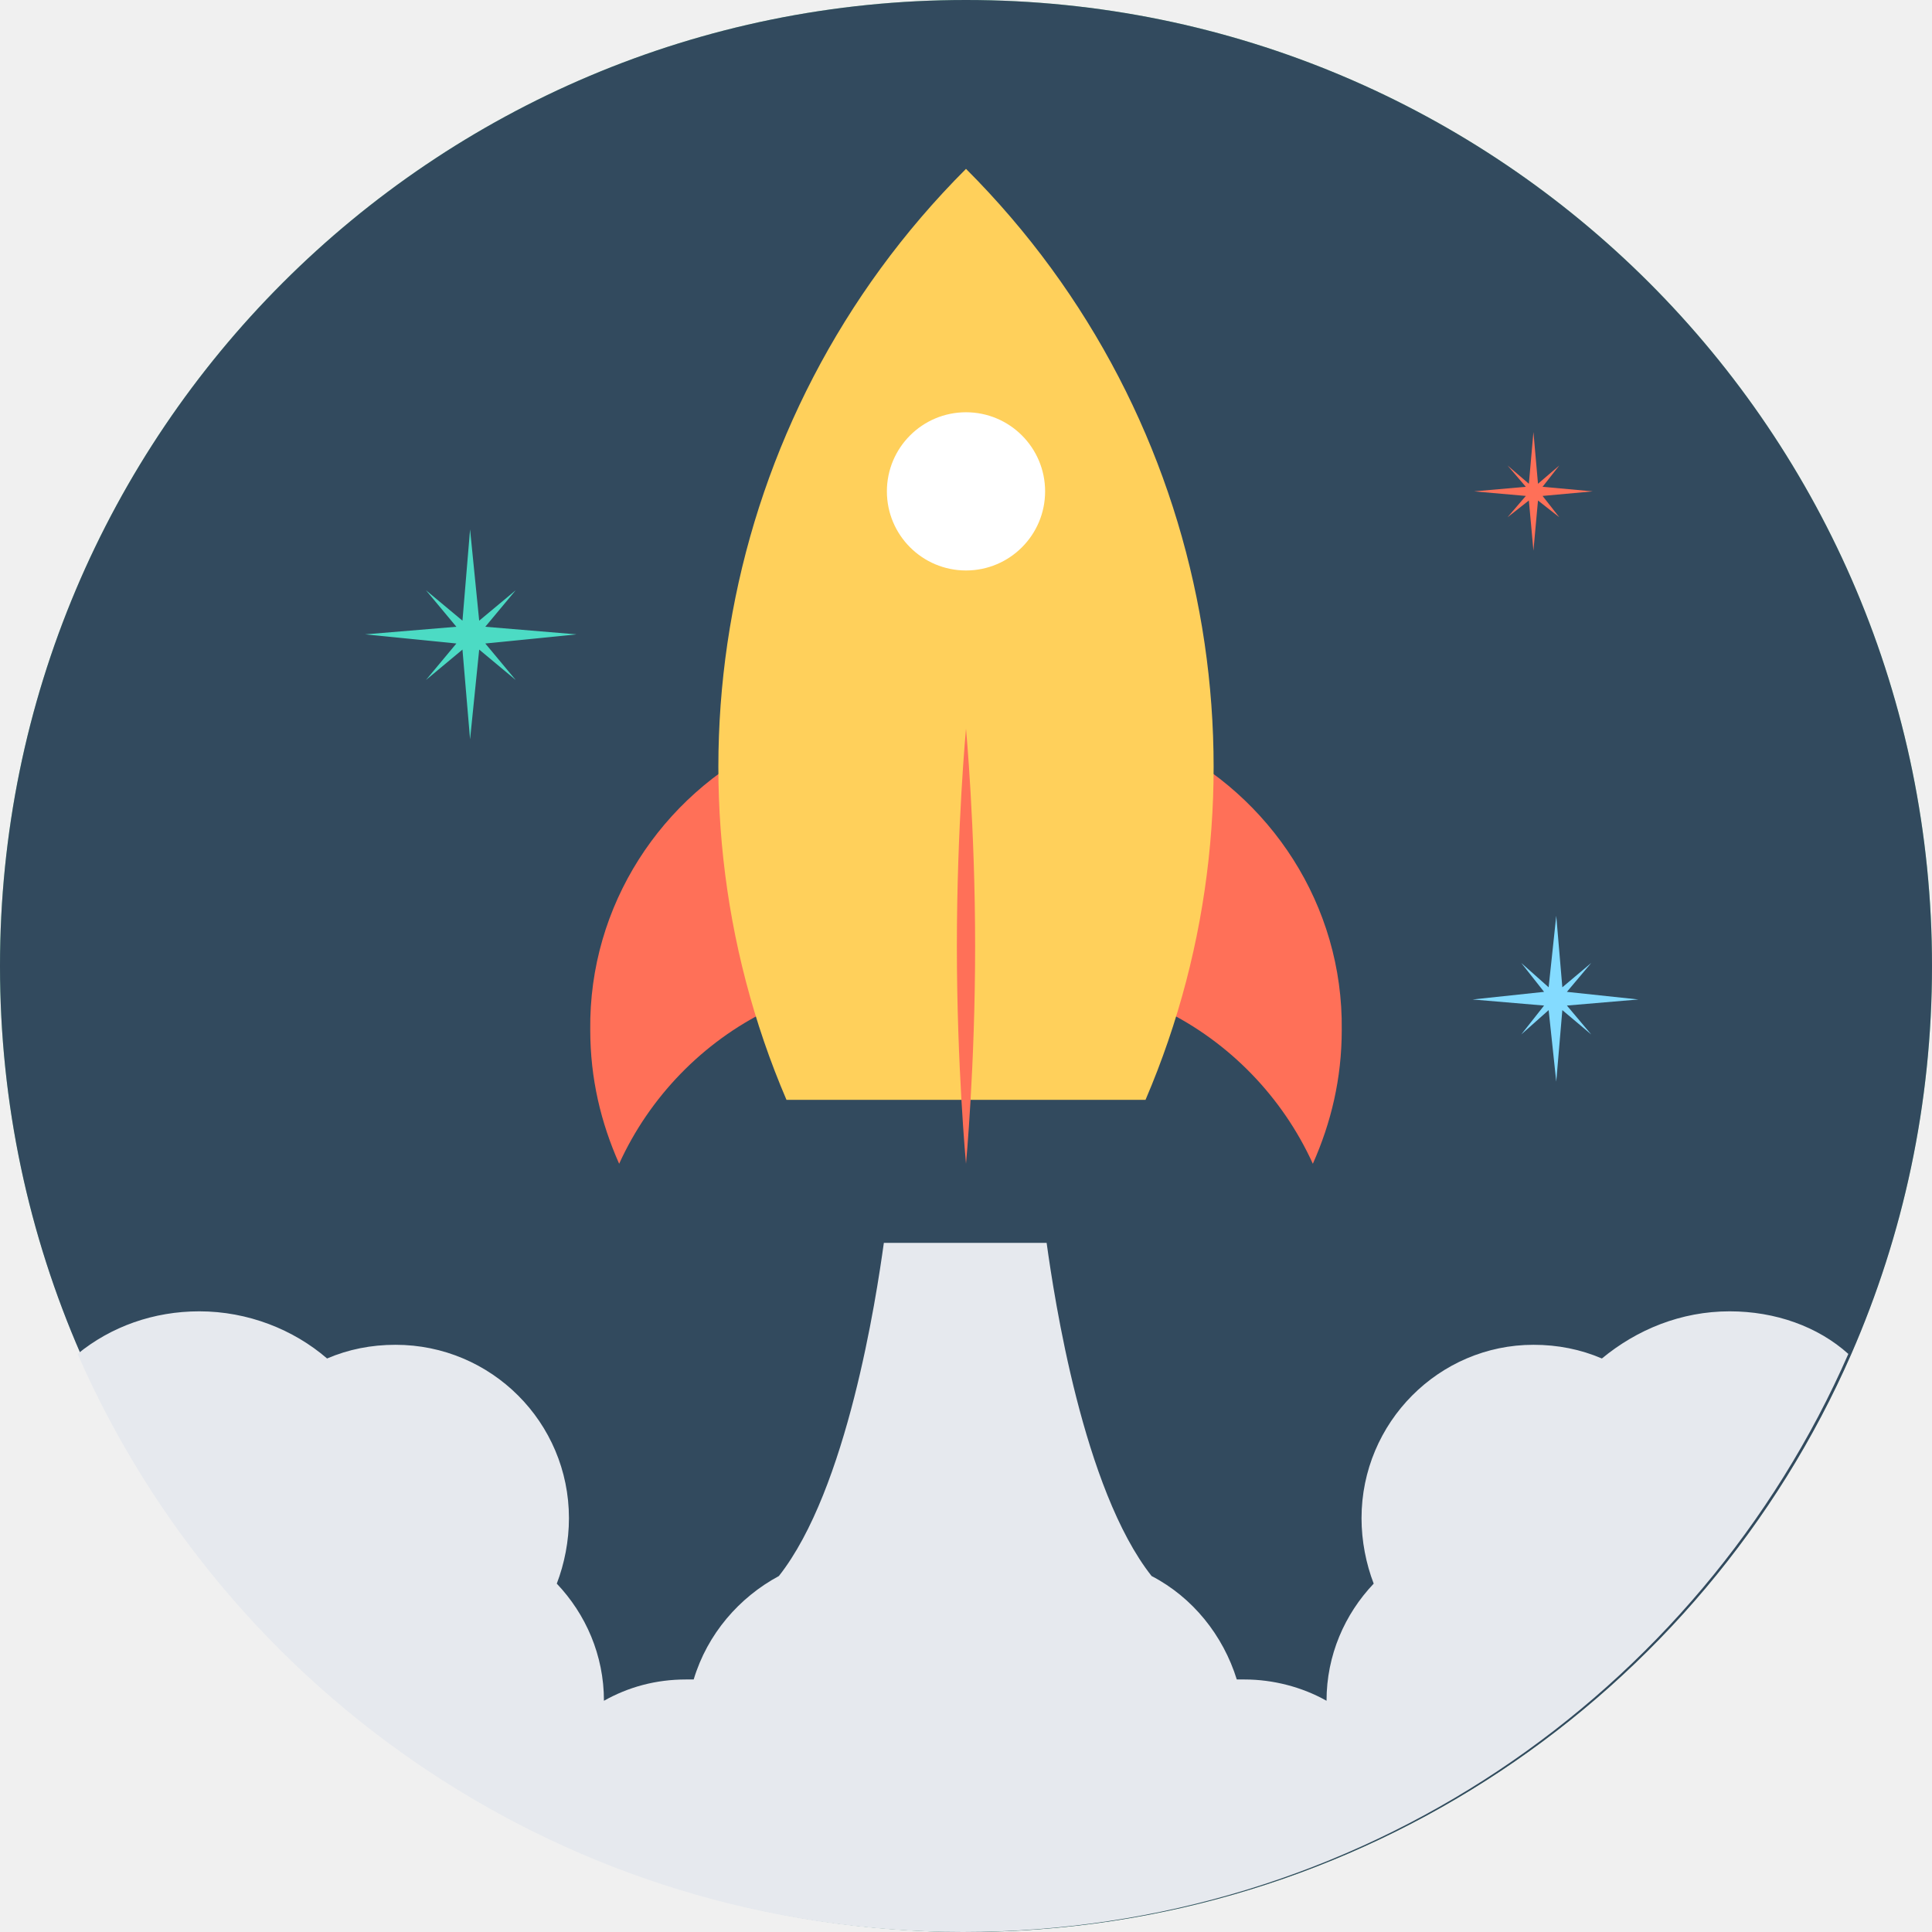
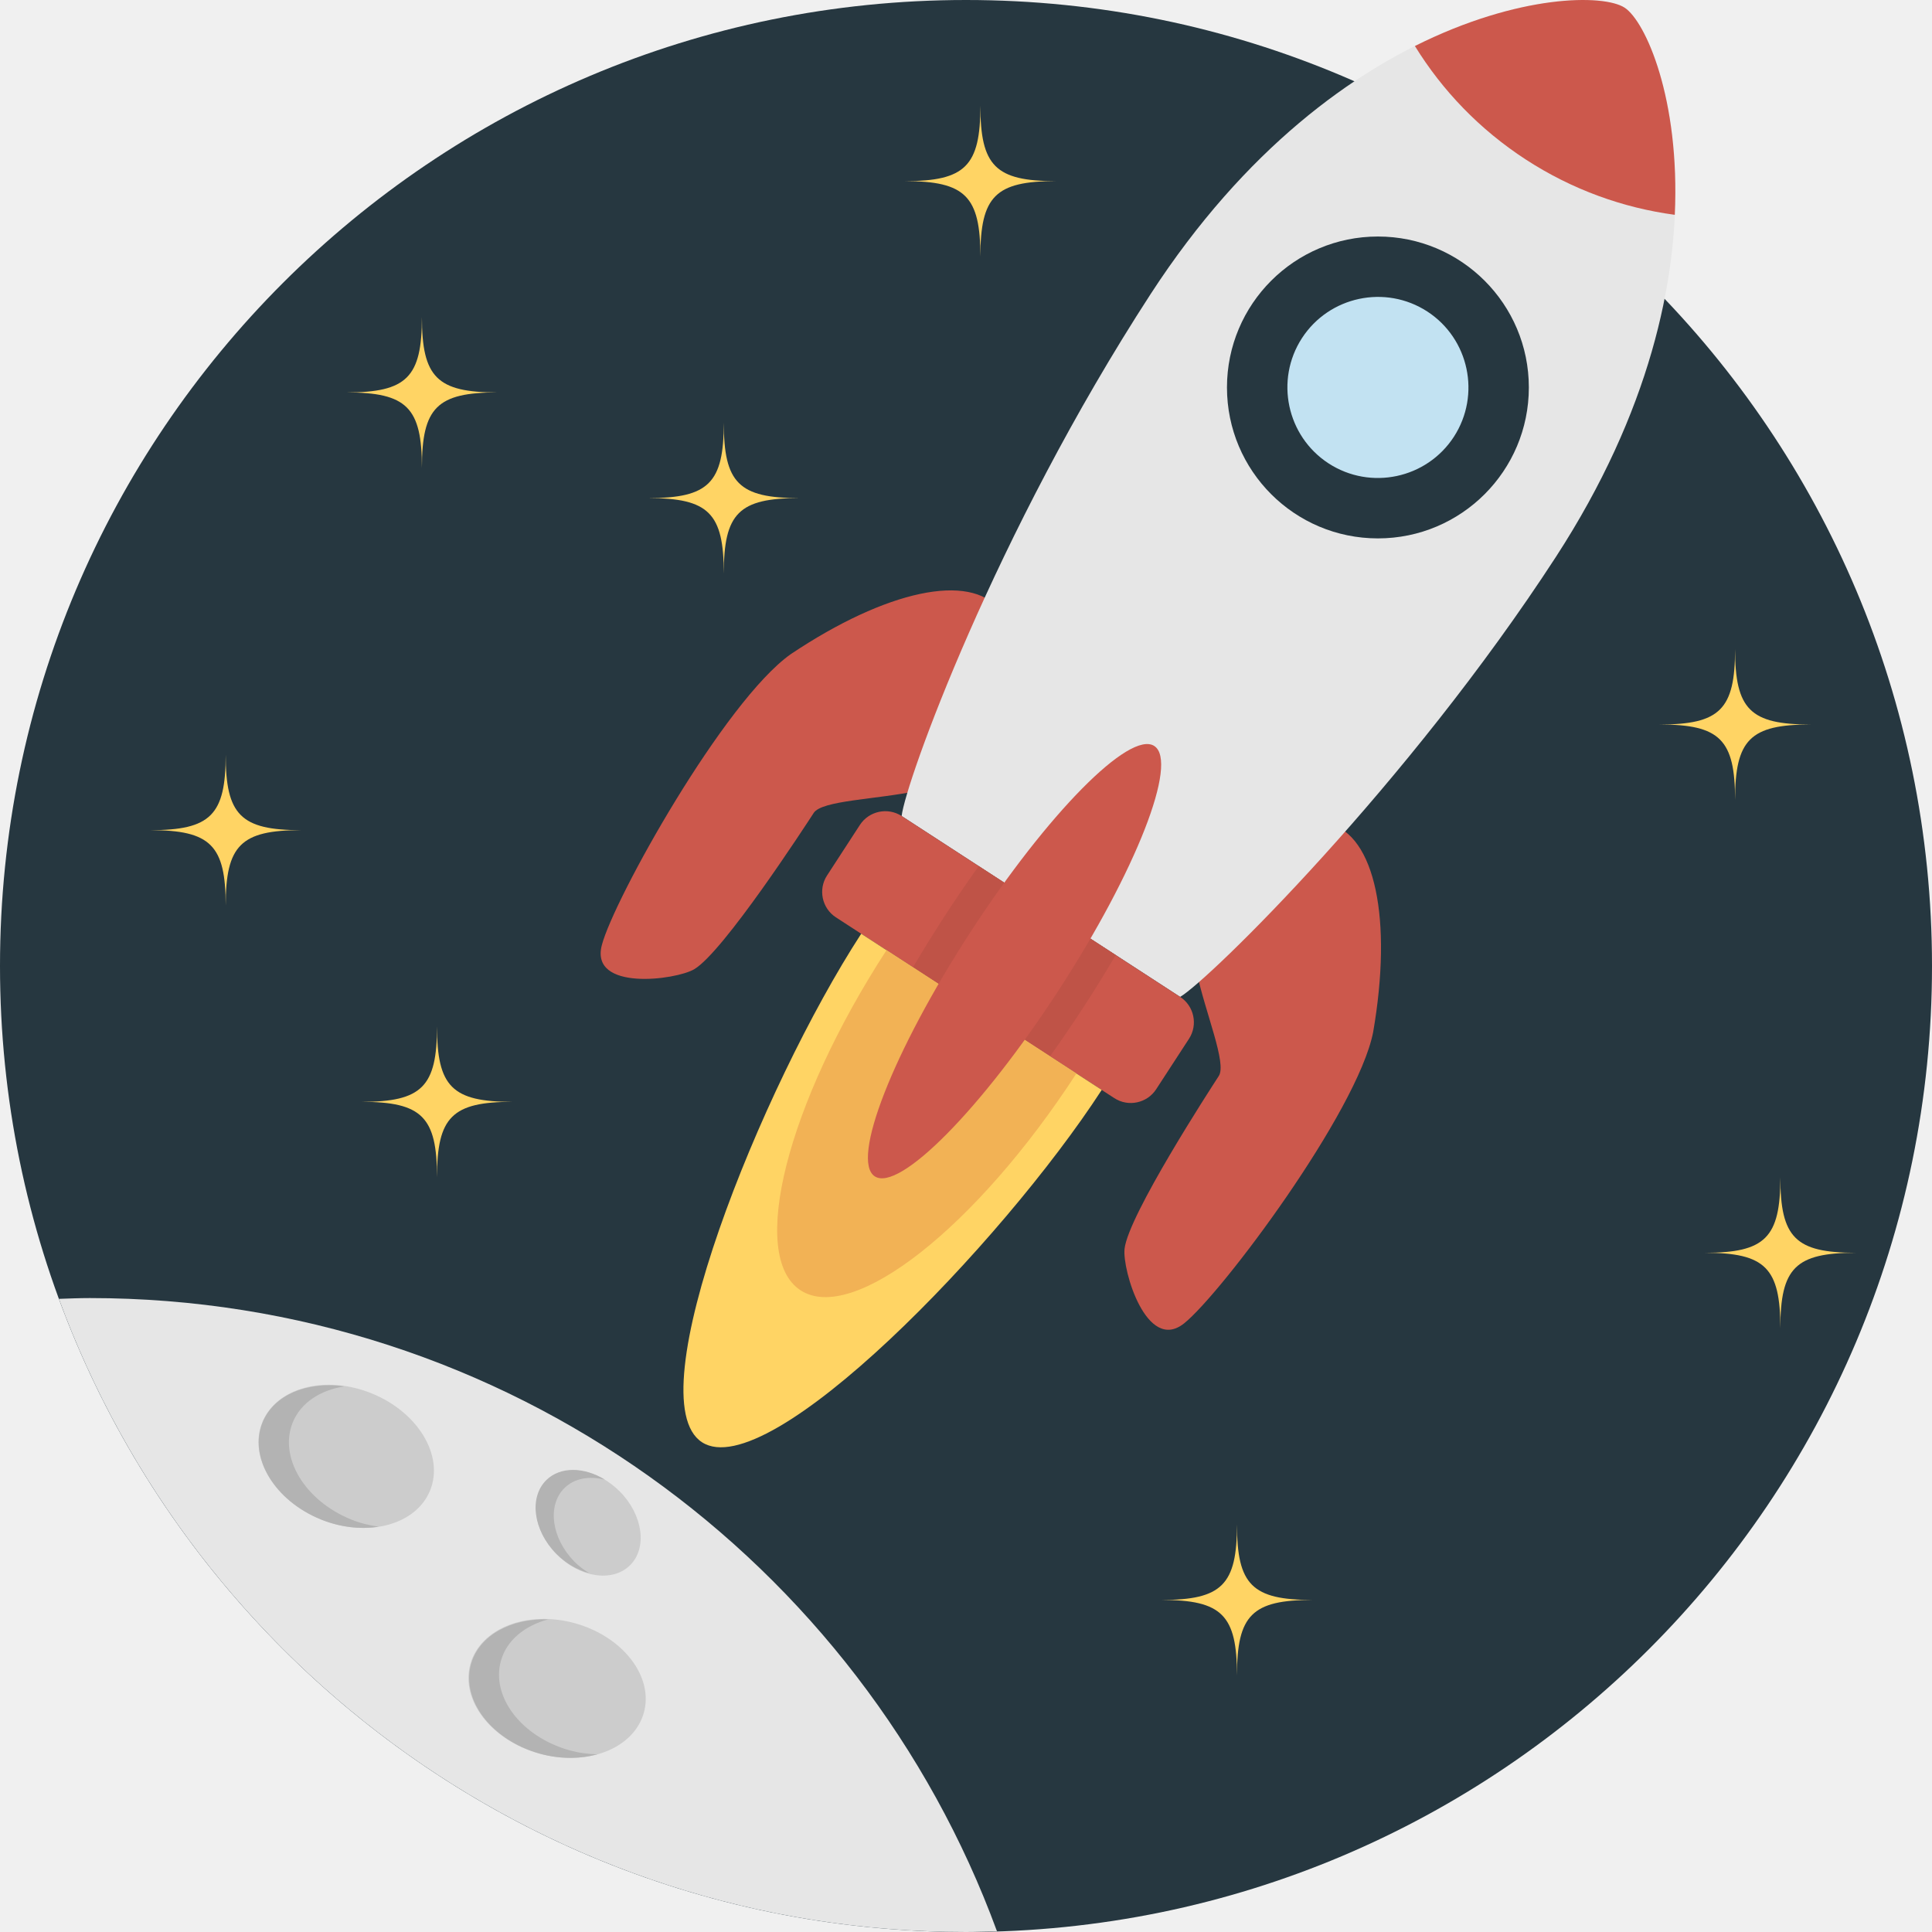
- <svg xmlns="http://www.w3.org/2000/svg" height="800px" width="800px" version="1.1" id="Layer_1" viewBox="0 0 508 508" xml:space="preserve">
-   <path style="fill:#90DFAA;" d="M508,254c0,140.4-113.6,254-254,254S0,394.4,0,254S113.6,0,254,0S508,113.6,508,254z" />
-   <path style="fill:#324A5E;" d="M508,254c0,36.4-7.6,70.8-21.2,102C447.6,445.6,358,508,254,508S60.4,445.6,21.2,356  C7.6,324.8,0,290.4,0,254C0,113.6,113.6,0,254,0S508,113.6,508,254z" />
+ <svg xmlns="http://www.w3.org/2000/svg" height="800px" width="800px" version="1.1" id="Layer_1" viewBox="0 0 512 512" xml:space="preserve">
+   <circle style="fill:#263740;" cx="256" cy="256" r="256" />
+   <path style="fill:#E6E6E6;" d="M15.608,344.208C51.556,442.132,145.616,512,256,512c2.752,0,5.472-0.12,8.204-0.208  C228.256,413.868,134.196,344,23.812,344C21.064,344,18.34,344.12,15.608,344.208z" />
  <g>
-     <path style="fill:#FF7058;" d="M306,195.6v70c17.2,8.4,31.2,22.8,39.2,40.4c4.8-10.8,7.6-22.4,7.6-35.2   C353.2,238,334,209.2,306,195.6z" />
-     <path style="fill:#FF7058;" d="M202,195.6v70c-17.2,8.4-31.2,22.8-39.2,40.4c-4.8-10.8-7.6-22.4-7.6-35.2   C154.8,238,174,209.2,202,195.6z" />
+     <path style="fill:#CC584C;" d="M264.916,161.58c-7.884-9.888-30.012-5.18-55.332,11.76c-17.596,12.416-46.92,64.916-50.1,77.16   c-3.18,12.244,19.608,9.228,24.484,6.36c7.716-4.532,29.5-38.08,31.676-41.428c2.18-3.352,16.596-3.532,27.668-5.884   C246.484,197.304,260.564,168.288,264.916,161.58z" />
+     <path style="fill:#CC584C;" d="M352.136,218.228c12.248,3.176,16.948,25.308,11.76,55.328   c-4.192,21.128-40.224,69.272-50.104,77.156c-9.896,7.896-16.404-14.156-15.772-19.768c1.004-8.9,22.788-42.436,24.968-45.792   c2.18-3.352-3.528-16.596-5.888-27.664C326.996,249.588,347.78,224.932,352.136,218.228z" />
  </g>
-   <path style="fill:#FFD05B;" d="M301.2,289.2C336,208,320,110.4,254,44.4l0,0l0,0c-66,66-82,163.6-47.2,244.8H301.2z" />
-   <path style="fill:#FF7058;" d="M256.4,248.8c0,31.6-2.4,57.2-2.4,57.2s-2.4-25.6-2.4-57.2s2.4-57.2,2.4-57.2  S256.4,217.2,256.4,248.8z" />
-   <circle style="fill:#FFFFFF;" cx="254" cy="129.2" r="20.8" />
-   <path style="fill:#E6E9EE;" d="M454.8,344.8c-12.8,0-24.4,4.8-33.6,12.4c-5.6-2.4-11.6-3.6-18-3.6c-24.8,0-45.2,20.4-45.2,45.6  c0,6,1.2,12,3.2,17.2c-7.6,8-12.4,18.8-12.4,30.8c-6.4-3.6-14-5.6-21.6-5.6c-0.8,0-1.2,0-2,0c-3.6-11.6-11.6-21.6-22.4-27.2  c-18-22.8-25.6-73.2-27.6-87.6h-42.8c-2,14.4-9.6,64.8-27.6,87.6c-10.4,5.6-18.8,15.2-22.4,27.2c-0.8,0-1.2,0-2,0  c-8,0-15.2,2-21.6,5.6c0-12-4.8-22.8-12.4-30.8c2-5.2,3.2-11.2,3.2-17.2c0-25.2-20.4-45.6-45.6-45.6c-6.4,0-12.4,1.2-18,3.6  c-8.8-7.6-20.8-12.4-33.6-12.4c-12,0-23.2,4-32,11.2c39.2,89.6,128.8,152,232.8,152S446.8,445.6,486,356  C478,348.8,466.8,344.8,454.8,344.8z" />
-   <polygon style="fill:#FF7058;" points="405.6,130.4 418.8,129.2 405.6,128 410,122.4 404.4,127.2 403.2,113.6 402,127.2   396.4,122.4 401.2,128 387.6,129.2 401.2,130.4 396.4,136 402,131.6 403.2,144.8 404.4,131.6 410,136 " />
-   <polygon style="fill:#4CDBC4;" points="127.6,169.2 151.6,166.8 127.6,164.8 135.6,155.2 126,163.2 123.6,139.2 121.6,163.2   112,155.2 120,164.8 96,166.8 120,169.2 112,178.8 121.6,170.8 123.6,194.4 126,170.8 135.6,178.8 " />
-   <polygon style="fill:#84DBFF;" points="412,264.4 430.8,262.8 412,260.8 418.4,253.2 410.8,259.6 409.2,240.8 407.2,259.6   400,253.2 406,260.8 387.2,262.8 406,264.4 400,272 407.2,265.6 409.2,284.4 410.8,265.6 418.4,272 " />
+   <path style="fill:#E6E6E6;" d="M430.532,2.04c-10.072-6.536-75.46-1.304-125.58,75.852c-41.392,63.744-65.004,129.48-66.008,138.368  c10.068,6.544,36.904,23.964,36.904,23.964s26.84,17.424,36.904,23.96c7.72-4.528,60.344-56.2,99.568-116.584  C462.416,70.436,440.584,8.58,430.532,2.04z" />
+   <circle style="fill:#263740;" cx="365.16" cy="102.68" r="40" />
+   <path style="fill:#C2E2F2;" d="M352.092,122.808c-11.092-7.216-14.26-22.1-7.06-33.2c7.216-11.1,22.096-14.264,33.208-7.064  c11.088,7.212,14.252,22.096,7.056,33.204C378.084,126.852,363.204,130.016,352.092,122.808z" />
+   <g>
+     <path style="fill:#CC584C;" d="M404.384,42.296c12.32,8,25.796,12.796,39.452,14.632c1.408-30.712-7.744-51.272-13.304-54.9   c-5.58-3.608-28.084-3.6-55.568,10.168C382.196,23.928,392.064,34.292,404.384,42.296z" />
+     <path style="fill:#CC584C;" d="M306.392,288.668c-2.4,3.692-7.38,4.752-11.072,2.356l-73.8-47.92   c-3.692-2.404-4.752-7.384-2.356-11.076l8.72-13.416c2.4-3.688,7.376-4.752,11.072-2.352l73.796,47.928   c3.696,2.4,4.752,7.376,2.36,11.076L306.392,288.668z" />
+   </g>
+   <path style="fill:#BF5347;" d="M250.36,242.752c-2.4,3.7-5.344,8.388-8.416,13.608l36.316,23.584  c3.524-4.932,6.604-9.54,9.008-13.236s5.344-8.384,8.416-13.6l-36.308-23.584C255.844,234.452,252.756,239.052,250.36,242.752z" />
+   <path style="fill:#FFD464;" d="M228.228,247.452c-26.468,40.752-59.796,123.324-42.196,134.752  c17.592,11.428,79.464-52.592,105.936-93.364L228.228,247.452z" />
+   <path style="fill:#F2B255;" d="M234.936,251.808c-26.468,40.752-36.66,81.12-22.768,90.14c13.896,9.024,46.62-16.712,73.088-57.46  L234.936,251.808z" />
+   <ellipse transform="matrix(-0.5446 0.8387 -0.8387 -0.5446 628.9253 167.9466)" style="fill:#CC584C;" cx="268.866" cy="254.723" rx="67.996" ry="14" />
+   <ellipse transform="matrix(-0.3765 0.9264 -0.9264 -0.3765 483.8303 446.2663)" style="fill:#CCCCCC;" cx="91.742" cy="385.947" rx="18" ry="24" />
+   <path style="fill:#B3B3B3;" d="M93.04,402.676c-12.28-4.988-19.204-16.5-15.46-25.712c2.14-5.272,7.36-8.576,13.696-9.56  c-9.752-1.4-18.696,2.18-21.696,9.56c-3.744,9.212,3.18,20.724,15.46,25.712c5.252,2.132,10.584,2.644,15.316,1.916  C97.928,404.24,95.476,403.668,93.04,402.676z" />
+   <ellipse transform="matrix(-0.7133 0.7008 -0.7008 -0.7133 549.9464 582.2459)" style="fill:#CCCCCC;" cx="155.891" cy="403.599" rx="11.803" ry="15.743" />
+   <path style="fill:#B3B3B3;" d="M152.204,413.828c-6.084-6.196-7.252-14.928-2.6-19.5c2.656-2.62,6.656-3.244,10.732-2.188  c-5.504-3.38-11.82-3.568-15.548,0.092c-4.652,4.58-3.484,13.304,2.604,19.504c2.604,2.652,5.688,4.356,8.728,5.14  C154.744,416.048,153.416,415.064,152.204,413.828z" />
+   <ellipse transform="matrix(-0.2718 0.9624 -0.9624 -0.2718 618.3947 426.9582)" style="fill:#CCCCCC;" cx="147.659" cy="447.448" rx="17.905" ry="23.873" />
+   <path style="fill:#B3B3B3;" d="M150.844,463.824c-12.676-3.584-20.78-14.208-18.084-23.724c1.528-5.448,6.328-9.272,12.484-10.944  c-9.788-0.312-18.248,4.2-20.404,11.824c-2.692,9.512,5.416,20.14,18.1,23.72c5.424,1.536,10.752,1.452,15.356,0.216  C155.868,464.836,153.368,464.54,150.844,463.824z" />
+   <g>
+     <path style="fill:#FFD464;" d="M111.812,84c0,16-4,20-20,20c16,0,20,4,20,20c0-16,4-20,20-20C115.812,104,111.812,100,111.812,84z" />
+     <path style="fill:#FFD464;" d="M59.812,200c0,16-4,20-20,20c16,0,20,4,20,20c0-16,4-20,20-20C63.812,220,59.812,216,59.812,200z" />
+     <path style="fill:#FFD464;" d="M115.812,272c0,16-4,20-20,20c16,0,20,4,20,20c0-16,4-20,20-20C119.812,292,115.812,288,115.812,272   z" />
+     <path style="fill:#FFD464;" d="M327.812,404c0,16-4,20-20,20c16,0,20,4,20,20c0-16,4-20,20-20C331.812,424,327.812,420,327.812,404   z" />
+     <path style="fill:#FFD464;" d="M471.812,312c0,16-4,20-20,20c16,0,20,4,20,20c0-16,4-20,20-20C475.812,332,471.812,328,471.812,312   z" />
+     <path style="fill:#FFD464;" d="M459.812,172c0,16-4,20-20,20c16,0,20,4,20,20c0-16,4-20,20-20C463.812,192,459.812,188,459.812,172   z" />
+     <path style="fill:#FFD464;" d="M259.812,28c0,16-4,20-20,20c16,0,20,4,20,20c0-16,4-20,20-20C263.812,48,259.812,44,259.812,28z" />
+     <path style="fill:#FFD464;" d="M191.812,112c0,16-4,20-20,20c16,0,20,4,20,20c0-16,4-20,20-20C195.812,132,191.812,128,191.812,112   z" />
+   </g>
</svg>
